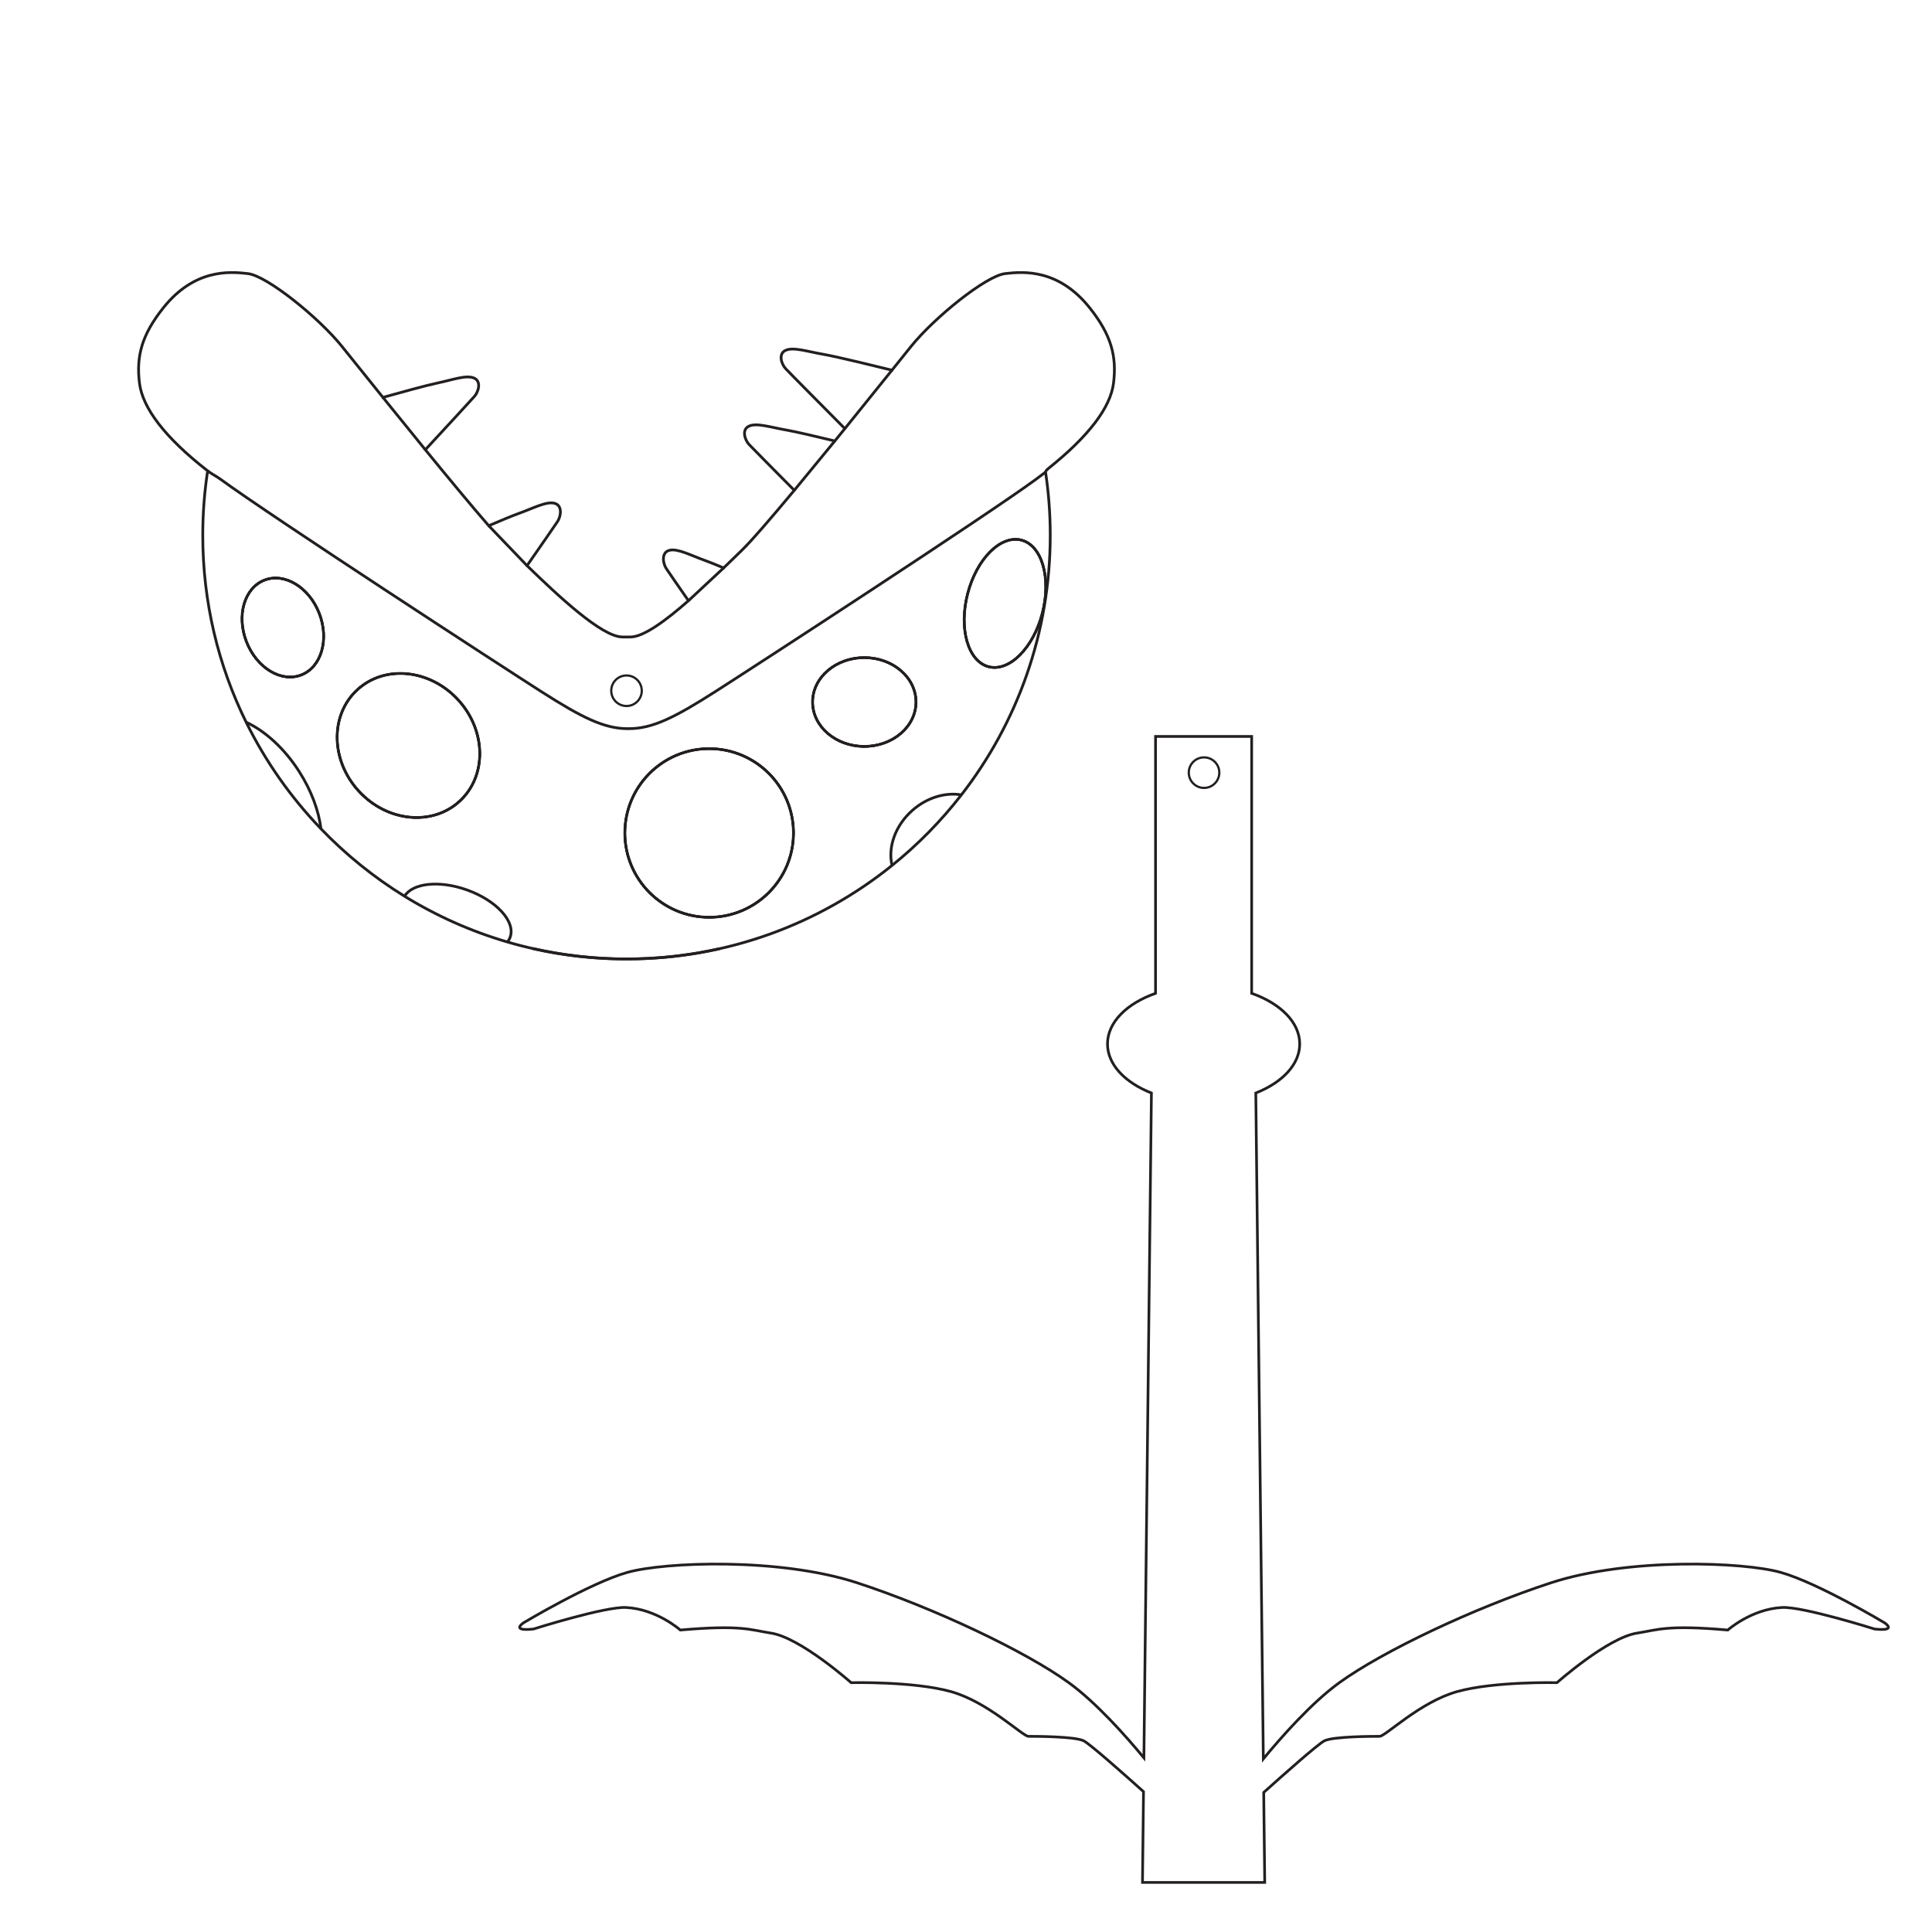
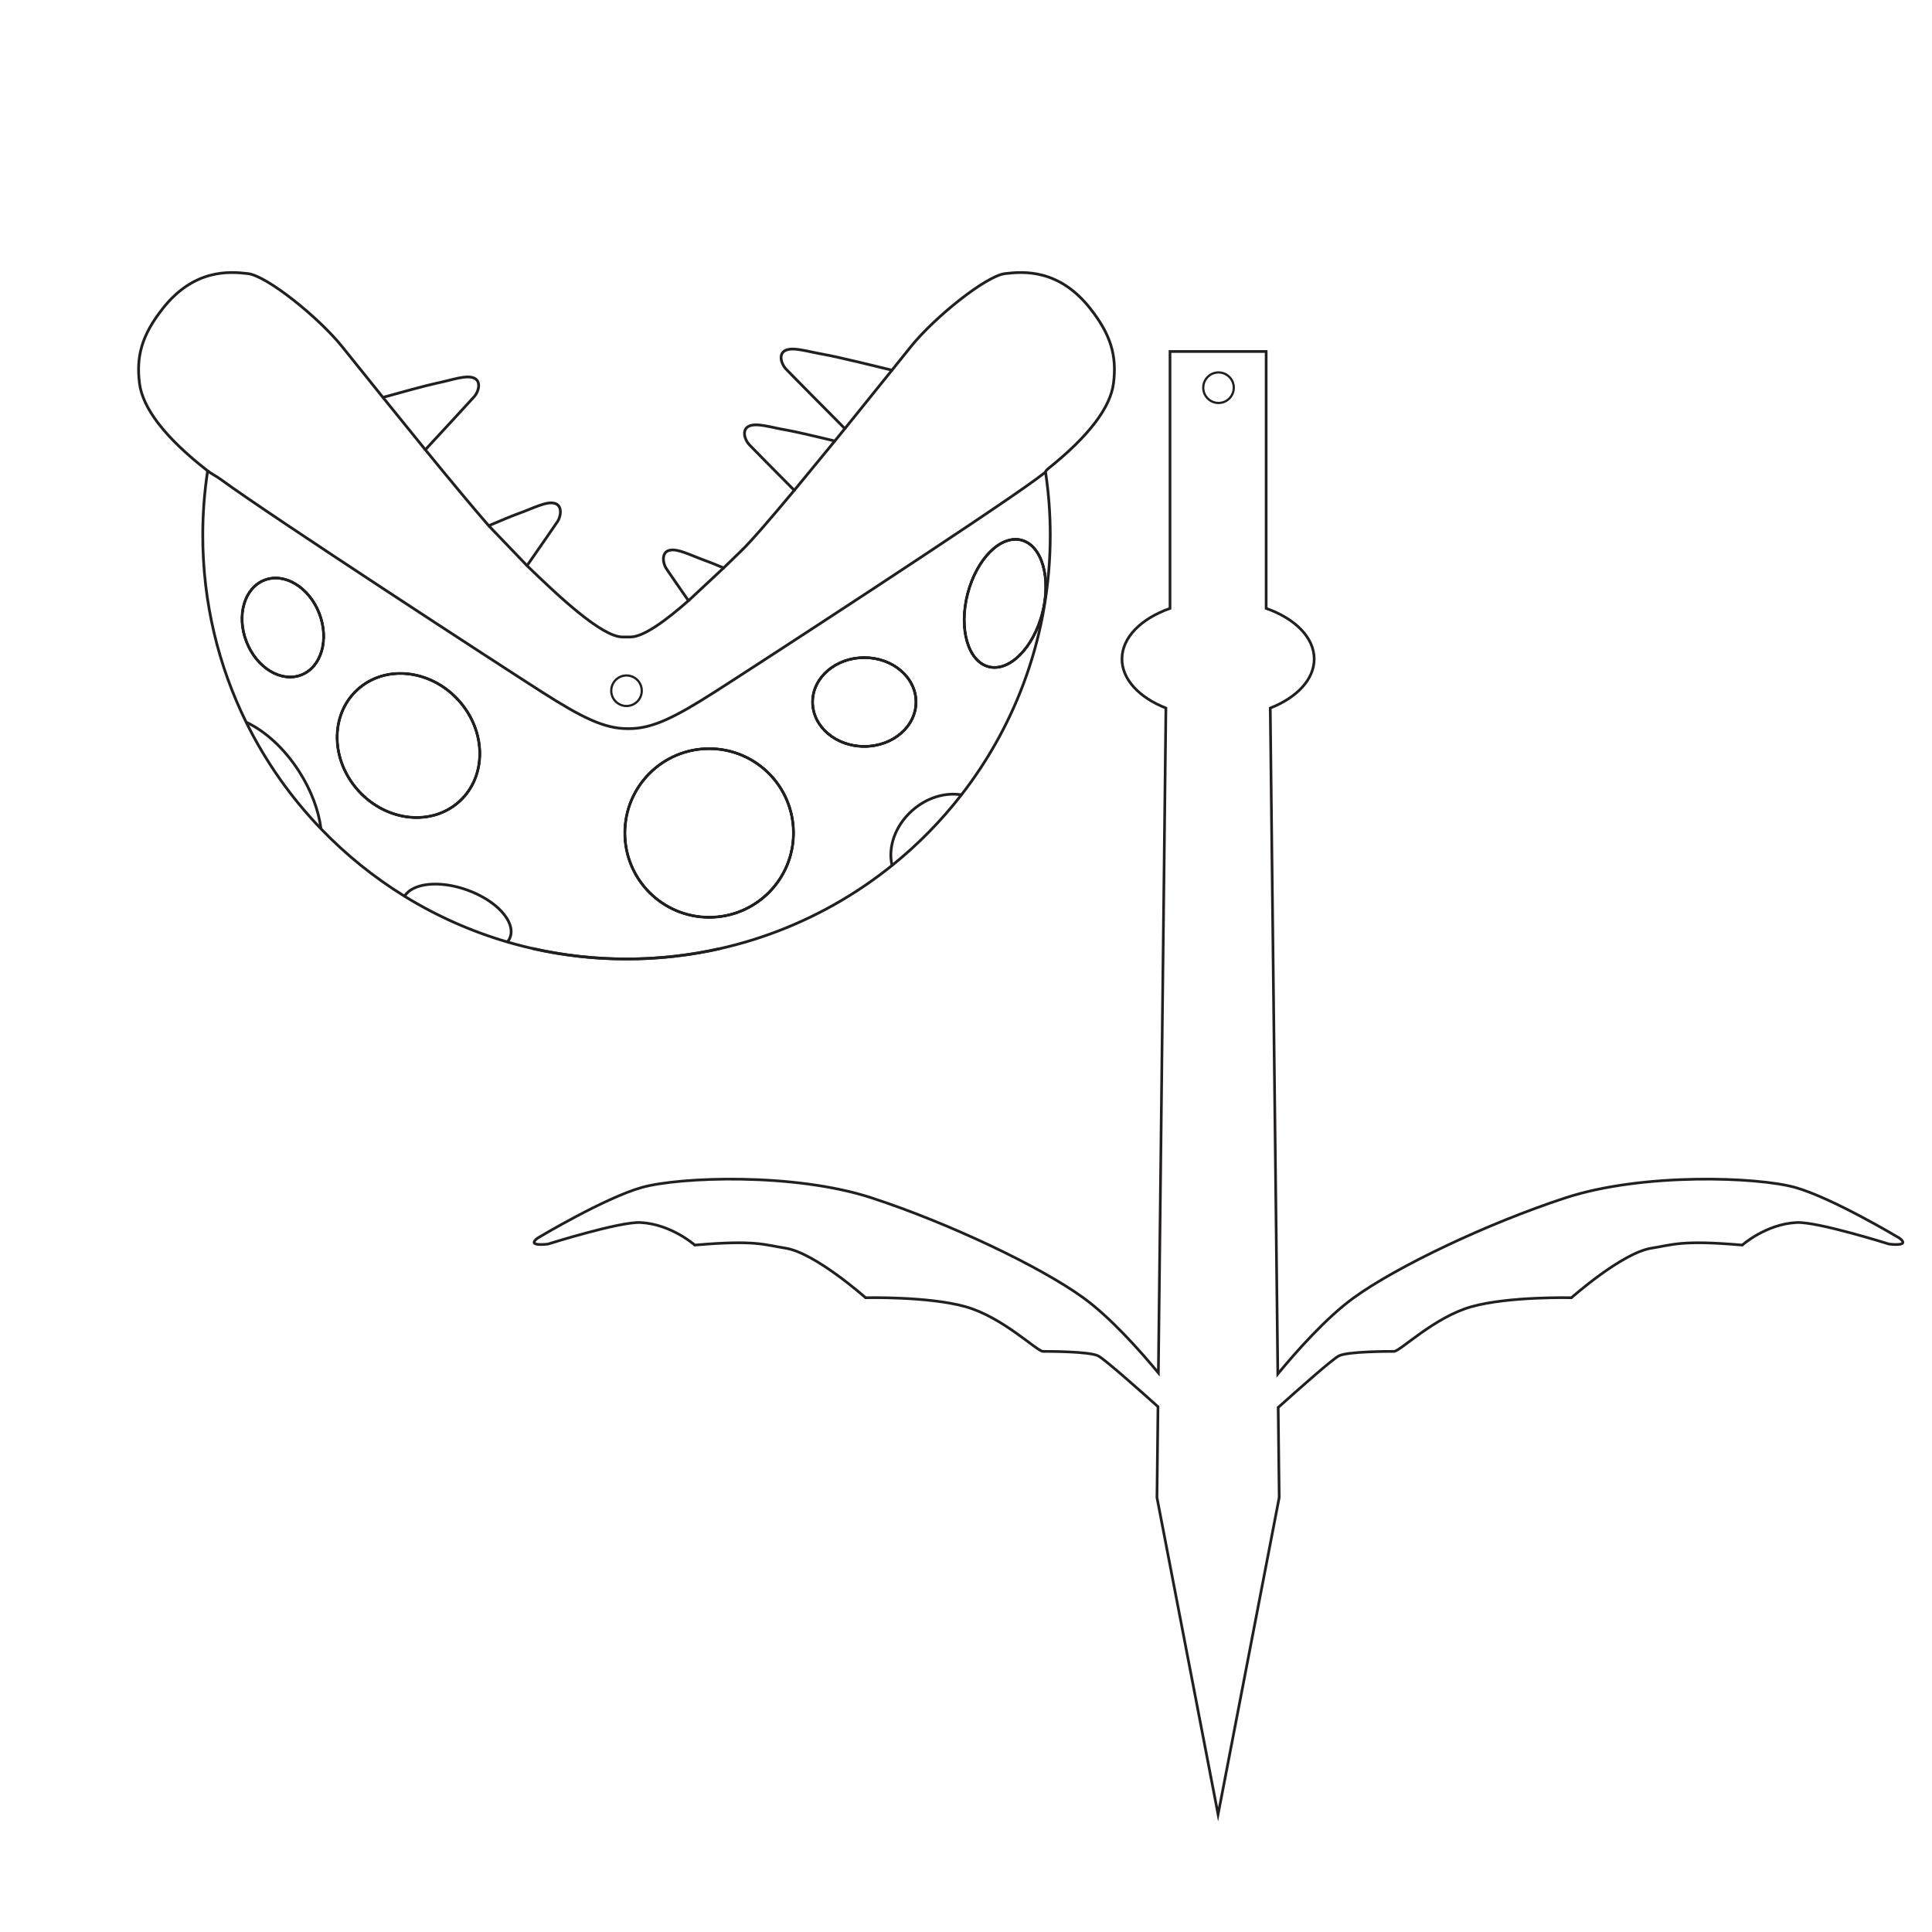
<svg xmlns="http://www.w3.org/2000/svg" version="1.1" id="svg2" xml:space="preserve" width="1152" height="1152" viewBox="0 0 1152 1152">
  <defs id="defs6">
    <clipPath clipPathUnits="userSpaceOnUse" id="clipPath18">
      <path d="M 0,864 H 864 V 0 H 0 Z" id="path16" />
    </clipPath>
    <clipPath clipPathUnits="userSpaceOnUse" id="clipPath34">
      <path d="M 0,864 H 864 V 0 H 0 Z" id="path32" />
    </clipPath>
    <clipPath clipPathUnits="userSpaceOnUse" id="clipPath70">
      <path d="M 0,864 H 864 V 0 H 0 Z" id="path68" />
    </clipPath>
    <clipPath clipPathUnits="userSpaceOnUse" id="clipPath18-3">
      <path d="M 0,864 H 864 V 0 H 0 Z" id="path16-8" />
    </clipPath>
  </defs>
  <g id="g10" transform="matrix(1.333333,0,0,-1.333333,0,1152)">
    <g id="g28" transform="translate(-151.4407,-15.53238)">
      <g id="g30" clip-path="url(#clipPath34)">
        <g id="g36" transform="translate(638.9141,741.6729)">
          <path d="m 0,0 c -13.91,17.571 -29.5,16.5 -38,15.5 -8.5,-1 -31.5,-19.5 -42,-32.5 -1.782,-2.207 -4.776,-5.942 -8.58,-10.682 -4.709,1.163 -24.615,6.051 -30.826,7.12 -7.061,1.216 -13.276,3.338 -16.731,1.755 -3.454,-1.582 -1.83,-6.204 -0.005,-8.187 1.519,-1.652 20.28,-20.562 26.496,-26.823 -1.481,-1.828 -2.98,-3.673 -4.486,-5.524 -7.692,1.855 -17.585,4.18 -21.64,4.878 -7.061,1.216 -13.276,3.339 -16.731,1.756 -3.454,-1.582 -1.83,-6.205 -0.005,-8.188 1.153,-1.253 12.241,-12.452 20.238,-20.516 -10.337,-12.42 -19.314,-22.842 -23.73,-27.089 -2.28,-2.193 -4.951,-4.806 -7.855,-7.617 -3.373,1.412 -6.327,2.609 -8.113,3.248 -6.744,2.416 -12.5,5.579 -16.176,4.617 -3.675,-0.963 -2.873,-5.796 -1.418,-8.064 0.635,-0.991 5.121,-7.473 9.972,-14.46 -10.03,-8.811 -20.037,-16.224 -25.91,-16.224 h -3.596 c -9.303,0 -28.975,18.595 -42.688,31.894 6.04,8.689 12.908,18.587 13.705,19.832 1.455,2.268 2.257,7.101 -1.419,8.064 -3.675,0.962 -9.431,-2.201 -16.176,-4.617 -2.654,-0.95 -7.879,-3.128 -13.24,-5.419 -7.806,8.987 -18.128,21.453 -28.352,33.981 7.652,8.27 20.768,22.463 22.004,23.904 1.753,2.046 3.215,6.721 -0.292,8.182 -3.507,1.462 -9.644,-0.876 -16.658,-2.338 -4.497,-0.937 -16.194,-4.154 -24.015,-6.343 -8.409,10.44 -15.247,18.994 -18.369,22.86 -10.5,13 -33.5,31.5 -42,32.5 -8.5,1 -24.09,2.071 -38,-15.5 -9.5,-12 -12,-21.5 -10.5,-33.5 1.384,-11.071 11.288,-24.272 30.481,-39.207 -1.431,-9.39 -2.183,-19.003 -2.183,-28.793 0,-30.014 6.984,-58.394 19.407,-83.613 8.673,-17.606 20.001,-33.667 33.458,-47.668 11.106,-11.554 23.658,-21.71 37.373,-30.161 14.205,-8.752 29.649,-15.679 46.012,-20.461 16.894,-4.938 34.76,-7.597 53.25,-7.597 44.962,0 86.259,15.669 118.75,41.831 11.523,9.278 21.938,19.873 31.014,31.563 24.902,32.074 39.736,72.356 39.736,116.106 0,9.597 -0.72,19.025 -2.097,28.239 0,0 -0.035,0.573 1.166,1.533 C -0.43,-57.096 9.146,-44.329 10.5,-33.5 12,-21.5 9.5,-12 0,0 Z" style="fill:none;stroke:#231f20;stroke-width:1.236;stroke-linecap:butt;stroke-linejoin:miter;stroke-miterlimit:10;stroke-dasharray:none;stroke-opacity:1" id="path38" />
        </g>
        <g id="g40" transform="translate(438.4434,570.6328)">
          <path d="m 0,0 c 0,-3.771 -3.057,-6.827 -6.828,-6.827 -3.77,0 -6.827,3.056 -6.827,6.827 0,3.771 3.057,6.827 6.827,6.827 C -3.057,6.827 0,3.771 0,0 Z" style="fill:none;stroke:#231f20;stroke-width:1;stroke-linecap:butt;stroke-linejoin:miter;stroke-miterlimit:10;stroke-dasharray:none;stroke-opacity:1" id="path42" />
        </g>
      </g>
    </g>
    <g id="g44" transform="translate(190.2072,662.8753)">
      <path d="M 0,0 -18.961,23.405" style="fill:none;stroke:#231f20;stroke-width:1.236;stroke-linecap:butt;stroke-linejoin:miter;stroke-miterlimit:10;stroke-dasharray:none;stroke-opacity:1" id="path46" />
    </g>
    <g id="g48" transform="translate(235.6892,611.0345)">
      <path d="M 0,0 -17.13,17.86" style="fill:none;stroke:#231f20;stroke-width:1.236;stroke-linecap:butt;stroke-linejoin:miter;stroke-miterlimit:10;stroke-dasharray:none;stroke-opacity:1" id="path50" />
    </g>
    <g id="g52" transform="translate(323.6179,610.0238)">
      <path d="M 0,0 -15.734,-14.659" style="fill:none;stroke:#231f20;stroke-width:1.236;stroke-linecap:butt;stroke-linejoin:miter;stroke-miterlimit:10;stroke-dasharray:none;stroke-opacity:1" id="path54" />
    </g>
    <g id="g56" transform="translate(373.3415,666.7996)">
      <path d="M 0,0 -18.138,-22.07" style="fill:none;stroke:#231f20;stroke-width:1.236;stroke-linecap:butt;stroke-linejoin:miter;stroke-miterlimit:10;stroke-dasharray:none;stroke-opacity:1" id="path58" />
    </g>
    <g id="g60" transform="translate(398.8933,698.4588)">
      <path d="M 0,0 -21.065,-26.136" style="fill:#ed1c24;fill-opacity:1;fill-rule:nonzero;stroke:#231f20;stroke-width:1.236;stroke-linecap:butt;stroke-linejoin:miter;stroke-miterlimit:10;stroke-dasharray:none;stroke-opacity:1" id="path62" />
    </g>
    <g id="g64" transform="translate(-151.4407,-15.53238)">
      <g id="g66" clip-path="url(#clipPath70)">
        <g id="g72" transform="translate(311.2686,571.1021)">
          <path d="M 0,0 C -12.292,-11.249 -12.031,-31.542 0.583,-45.325 13.196,-59.108 33.387,-61.162 45.679,-49.913 57.97,-38.664 57.71,-18.372 45.097,-4.589 32.482,9.195 12.292,11.25 0,0 Z" style="fill:none;stroke:#231f20;stroke-width:1;stroke-linecap:butt;stroke-linejoin:miter;stroke-miterlimit:10;stroke-dasharray:none;stroke-opacity:1" id="path74" />
        </g>
        <g id="g76" transform="translate(269.7114,620.1011)">
          <path d="m 0,0 c -8.996,-3.488 -12.606,-15.811 -8.065,-27.523 4.542,-11.714 15.515,-18.383 24.511,-14.895 8.995,3.487 12.606,15.811 8.064,27.524 C 19.969,-3.181 8.995,3.487 0,0 Z" style="fill:none;stroke:#231f20;stroke-width:1;stroke-linecap:butt;stroke-linejoin:miter;stroke-miterlimit:10;stroke-dasharray:none;stroke-opacity:1" id="path78" />
        </g>
        <g id="g80" transform="translate(593.5703,581.3657)">
          <path d="M 0,0 C 9.231,-2.385 19.99,8.361 24.03,24 28.069,39.641 23.861,54.252 14.63,56.637 5.398,59.021 -5.361,48.276 -9.4,32.636 -13.441,16.996 -9.231,2.384 0,0 Z" style="fill:none;stroke:#231f20;stroke-width:1;stroke-linecap:butt;stroke-linejoin:miter;stroke-miterlimit:10;stroke-dasharray:none;stroke-opacity:1" id="path82" />
        </g>
        <g id="g84" transform="translate(468.583,544.7266)">
          <path d="m 0,0 c -20.823,0 -37.704,-16.88 -37.704,-37.703 0,-20.823 16.881,-37.703 37.704,-37.703 20.823,0 37.703,16.88 37.703,37.703 C 37.703,-16.88 20.823,0 0,0 Z" style="fill:none;stroke:#231f20;stroke-width:1;stroke-linecap:butt;stroke-linejoin:miter;stroke-miterlimit:10;stroke-dasharray:none;stroke-opacity:1" id="path86" />
        </g>
        <g id="g88" transform="translate(561.0801,565.5879)">
          <path d="m 0,0 c 0,10.966 -10.353,19.856 -23.124,19.856 -12.772,0 -23.124,-8.89 -23.124,-19.856 0,-10.966 10.352,-19.856 23.124,-19.856 C -10.353,-19.856 0,-10.966 0,0 Z" style="fill:none;stroke:#231f20;stroke-width:1;stroke-linecap:butt;stroke-linejoin:miter;stroke-miterlimit:10;stroke-dasharray:none;stroke-opacity:1" id="path90" />
        </g>
        <g id="g92" transform="translate(468.583,544.7266)">
          <path d="m 0,0 c -20.823,0 -37.704,-16.88 -37.704,-37.703 0,-20.823 16.881,-37.703 37.704,-37.703 20.823,0 37.703,16.88 37.703,37.703 C 37.703,-16.88 20.823,0 0,0 Z" style="fill:none;stroke:#231f20;stroke-width:1;stroke-linecap:butt;stroke-linejoin:miter;stroke-miterlimit:10;stroke-dasharray:none;stroke-opacity:1" id="path94" />
        </g>
        <g id="g96" transform="translate(269.7114,620.1011)">
          <path d="m 0,0 c -8.996,-3.488 -12.606,-15.811 -8.065,-27.523 4.542,-11.714 15.515,-18.383 24.511,-14.895 8.995,3.487 12.606,15.811 8.064,27.524 C 19.969,-3.181 8.995,3.487 0,0 Z" style="fill:none;stroke:#231f20;stroke-width:1;stroke-linecap:butt;stroke-linejoin:miter;stroke-miterlimit:10;stroke-dasharray:none;stroke-opacity:1" id="path98" />
        </g>
        <g id="g100" transform="translate(311.2686,571.1021)">
          <path d="M 0,0 C -12.292,-11.249 -12.031,-31.542 0.583,-45.325 13.196,-59.108 33.387,-61.162 45.679,-49.913 57.97,-38.664 57.71,-18.372 45.097,-4.589 32.482,9.195 12.292,11.25 0,0 Z" style="fill:none;stroke:#231f20;stroke-width:1;stroke-linecap:butt;stroke-linejoin:miter;stroke-miterlimit:10;stroke-dasharray:none;stroke-opacity:1" id="path102" />
        </g>
        <g id="g104" transform="translate(608.2002,638.0029)">
          <path d="m 0,0 c -9.231,2.384 -19.991,-8.361 -24.03,-24.001 -4.041,-15.64 0.169,-30.252 9.4,-32.636 9.232,-2.385 19.99,8.361 24.03,24 C 13.439,-16.997 9.231,-2.385 0,0 Z" style="fill:none;stroke:#231f20;stroke-width:1;stroke-linecap:butt;stroke-linejoin:miter;stroke-miterlimit:10;stroke-dasharray:none;stroke-opacity:1" id="path106" />
        </g>
        <g id="g108" transform="translate(537.9561,585.4443)">
          <path d="m 0,0 c -12.771,0 -23.124,-8.89 -23.124,-19.856 0,-10.967 10.353,-19.857 23.124,-19.857 12.771,0 23.124,8.89 23.124,19.857 C 23.124,-8.89 12.771,0 0,0 Z" style="fill:none;stroke:#231f20;stroke-width:1;stroke-linecap:butt;stroke-linejoin:miter;stroke-miterlimit:10;stroke-dasharray:none;stroke-opacity:1" id="path110" />
        </g>
        <g id="g112" transform="translate(537.9561,585.4443)">
          <path d="m 0,0 c -12.771,0 -23.124,-8.89 -23.124,-19.856 0,-10.967 10.353,-19.857 23.124,-19.857 12.771,0 23.124,8.89 23.124,19.857 C 23.124,-8.89 12.771,0 0,0 Z" style="fill:none;stroke:#231f20;stroke-width:1;stroke-linecap:butt;stroke-linejoin:miter;stroke-miterlimit:10;stroke-dasharray:none;stroke-opacity:1" id="path114" />
        </g>
        <g id="g116" transform="translate(311.2686,571.1021)">
          <path d="M 0,0 C -12.292,-11.249 -12.031,-31.542 0.583,-45.325 13.196,-59.108 33.387,-61.162 45.679,-49.913 57.97,-38.664 57.71,-18.372 45.097,-4.589 32.482,9.195 12.292,11.25 0,0 Z" style="fill:none;stroke:#231f20;stroke-width:1;stroke-linecap:butt;stroke-linejoin:miter;stroke-miterlimit:10;stroke-dasharray:none;stroke-opacity:1" id="path118" />
        </g>
        <g id="g120" transform="translate(269.7114,620.1011)">
          <path d="m 0,0 c -8.996,-3.488 -12.606,-15.811 -8.065,-27.523 4.542,-11.714 15.515,-18.383 24.511,-14.895 8.995,3.487 12.606,15.811 8.064,27.524 C 19.969,-3.181 8.995,3.487 0,0 Z" style="fill:none;stroke:#231f20;stroke-width:1;stroke-linecap:butt;stroke-linejoin:miter;stroke-miterlimit:10;stroke-dasharray:none;stroke-opacity:1" id="path122" />
        </g>
        <g id="g124" transform="translate(468.583,544.7266)">
          <path d="m 0,0 c -20.823,0 -37.704,-16.88 -37.704,-37.703 0,-20.823 16.881,-37.703 37.704,-37.703 20.823,0 37.703,16.88 37.703,37.703 C 37.703,-16.88 20.823,0 0,0 Z" style="fill:none;stroke:#231f20;stroke-width:1;stroke-linecap:butt;stroke-linejoin:miter;stroke-miterlimit:10;stroke-dasharray:none;stroke-opacity:1" id="path126" />
        </g>
        <g id="g128" transform="translate(608.2002,638.0029)">
          <path d="m 0,0 c -9.231,2.384 -19.991,-8.361 -24.03,-24.001 -4.041,-15.64 0.169,-30.252 9.4,-32.636 9.232,-2.385 19.99,8.361 24.03,24 C 13.439,-16.997 9.231,-2.385 0,0 Z" style="fill:none;stroke:#231f20;stroke-width:1;stroke-linecap:butt;stroke-linejoin:miter;stroke-miterlimit:10;stroke-dasharray:none;stroke-opacity:1" id="path130" />
        </g>
        <g id="g132" transform="translate(286.1577,577.6831)">
          <path d="m 0,0 c -8.996,-3.488 -19.97,3.181 -24.512,14.895 -4.541,11.712 -0.93,24.035 8.066,27.523 C -7.451,45.905 3.522,39.237 8.063,27.524 12.605,15.811 8.995,3.487 0,0 Z" style="fill:none;stroke:#231f20;stroke-width:1.236;stroke-linecap:butt;stroke-linejoin:miter;stroke-miterlimit:10;stroke-dasharray:none;stroke-opacity:1" id="path134" />
        </g>
        <g id="g136" transform="translate(356.9473,521.189)">
          <path d="m 0,0 c -12.292,-11.249 -32.483,-9.195 -45.096,4.588 -12.613,13.783 -12.875,34.077 -0.583,45.325 12.293,11.25 32.483,9.195 45.097,-4.589 C 12.031,31.541 12.292,11.25 0,0 Z" style="fill:none;stroke:#231f20;stroke-width:1.236;stroke-linecap:butt;stroke-linejoin:miter;stroke-miterlimit:10;stroke-dasharray:none;stroke-opacity:1" id="path138" />
        </g>
        <g id="g140" transform="translate(468.583,469.3203)">
          <path d="m 0,0 c -20.823,0 -37.704,16.88 -37.704,37.703 0,20.823 16.881,37.703 37.704,37.703 20.823,0 37.703,-16.88 37.703,-37.703 C 37.703,16.88 20.823,0 0,0 Z" style="fill:none;stroke:#231f20;stroke-width:1.236;stroke-linecap:butt;stroke-linejoin:miter;stroke-miterlimit:10;stroke-dasharray:none;stroke-opacity:1" id="path142" />
        </g>
        <g id="g144" transform="translate(537.9561,545.7314)">
          <path d="m 0,0 c -12.771,0 -23.124,8.89 -23.124,19.856 0,10.967 10.353,19.857 23.124,19.857 12.771,0 23.124,-8.89 23.124,-19.857 C 23.124,8.89 12.771,0 0,0 Z" style="fill:none;stroke:#231f20;stroke-width:1.236;stroke-linecap:butt;stroke-linejoin:miter;stroke-miterlimit:10;stroke-dasharray:none;stroke-opacity:1" id="path146" />
        </g>
        <g id="g148" transform="translate(593.5703,581.3657)">
          <path d="M 0,0 C -9.231,2.384 -13.441,16.996 -9.4,32.636 -5.361,48.276 5.398,59.021 14.63,56.637 23.861,54.252 28.069,39.641 24.03,24 19.99,8.361 9.231,-2.385 0,0 Z" style="fill:none;stroke:#231f20;stroke-width:1.236;stroke-linecap:butt;stroke-linejoin:miter;stroke-miterlimit:10;stroke-dasharray:none;stroke-opacity:1" id="path150" />
        </g>
        <g id="g152" transform="translate(378.3662,458.2695)">
          <path d="m 0,0 c 0.53,0.66 0.949,1.385 1.23,2.179 2.478,7.002 -6.233,16.469 -19.456,21.146 -12.333,4.364 -24.23,3.017 -27.786,-2.864" style="fill:none;stroke:#231f20;stroke-width:1.236;stroke-linecap:butt;stroke-linejoin:miter;stroke-miterlimit:10;stroke-dasharray:none;stroke-opacity:1" id="path154" />
        </g>
        <g id="g156" transform="translate(581.3799,524.0664)">
          <path d="m 0,0 c -7.092,1.201 -15.311,-1.126 -21.883,-6.905 -7.769,-6.831 -11.052,-16.557 -9.131,-24.657" style="fill:none;stroke:#231f20;stroke-width:1.236;stroke-linecap:butt;stroke-linejoin:miter;stroke-miterlimit:10;stroke-dasharray:none;stroke-opacity:1" id="path158" />
        </g>
        <g id="g160" transform="translate(294.9814,508.8916)">
          <path d="m 0,0 c -1.006,8.061 -4.279,17.065 -9.773,25.643 -6.684,10.431 -15.313,18.143 -23.685,22.025" style="fill:none;stroke:#231f20;stroke-width:1.236;stroke-linecap:butt;stroke-linejoin:miter;stroke-miterlimit:10;stroke-dasharray:none;stroke-opacity:1" id="path162" />
        </g>
        <g id="g164" transform="translate(619.0195,668.4121)">
          <path d="m 0,0 c -1.39,-1.071 -2.823,-2.15 -4.308,-3.239 -22.5,-16.5 -125.5,-83.5 -143.5,-95 -18,-11.5 -28,-16.5 -38.5,-16.5 h -0.596 c -10.5,0 -20.5,5 -38.5,16.5 -18,11.5 -121,78.5 -143.5,95 -2,1.466 -3.993,2.361 -5.82,3.796" style="fill:none;stroke:#231f20;stroke-width:1.236;stroke-linecap:butt;stroke-linejoin:miter;stroke-miterlimit:10;stroke-dasharray:none;stroke-opacity:1" id="path166" />
        </g>
        <g id="g168" transform="translate(389.6021,455.3574)">
          <path d="m 0,0 c 13.513,-3.063 27.573,-4.685 42.014,-4.685 14.312,0 28.253,1.588 41.657,4.597" style="fill:none;stroke:#231f20;stroke-width:1.236;stroke-linecap:butt;stroke-linejoin:miter;stroke-miterlimit:10;stroke-dasharray:none;stroke-opacity:1" id="path170" />
        </g>
      </g>
    </g>
-     <g transform="translate(106.8397,-52.16474)" id="g12-4">
-       <g id="g14-8" clip-path="url(#clipPath18-3)">
-         <g id="g20-8" transform="translate(736.1162,190.334)">
-           <path d="M 0,0 C 0,0 -30,18 -46.667,22.667 -63.333,27.334 -114.666,29.333 -149.333,18 -184,6.667 -224.667,-12.666 -244,-26.666 c -12.408,-8.985 -25.905,-24.278 -33.989,-34.087 l -3.371,297.784 c 11.817,4.658 19.643,12.744 19.643,21.948 0,9.672 -8.644,18.112 -21.485,22.633 v 114.876 h -42.991 V 281.612 c -12.841,-4.521 -21.486,-12.961 -21.486,-22.633 0,-9.204 7.826,-17.29 19.644,-21.948 L -331.4,-60.28 c -8.124,9.822 -21.391,24.772 -33.6,33.614 -19.333,14 -60,33.333 -94.667,44.666 -34.667,11.333 -86,9.334 -102.667,4.667 C -579,18 -609,0 -609,0 c -5.333,-4 4.666,-2.666 4.666,-2.666 0,0 31.975,10.089 41.32,9.622 13.753,-0.687 24.298,-10.085 24.298,-10.085 27.315,2.386 31.156,0.085 40.572,-1.376 13.176,-2.044 35.81,-22.161 35.81,-22.161 0,0 28,0.666 44.667,-4 16.666,-4.666 32,-20 34.667,-20 2.667,0 20.666,0 24.666,-2 2.788,-1.394 17.87,-14.76 26.762,-22.739 L -332.031,-116 h 54.667 l -0.455,40.244 c 8.833,7.932 24.323,21.676 27.152,23.09 4,2 22,2 24.667,2 2.667,0 18.001,15.334 34.667,20 16.666,4.666 44.666,4 44.666,4 0,0 22.635,20.117 35.811,22.161 9.416,1.461 13.256,3.762 40.572,1.376 0,0 10.545,9.398 24.297,10.085 9.345,0.467 41.32,-9.622 41.32,-9.622 0,0 10,-1.334 4.667,2.666 z" style="fill:none;stroke:#231f20;stroke-width:1.21;stroke-linecap:butt;stroke-linejoin:miter;stroke-miterlimit:10;stroke-dasharray:none;stroke-opacity:1" id="path22-6" />
-         </g>
-         <g id="g24-1" transform="translate(438.4434,570.6328)">
-           <path d="m 0,0 c 0,-3.771 -3.057,-6.827 -6.828,-6.827 -3.77,0 -6.827,3.056 -6.827,6.827 0,3.771 3.057,6.827 6.827,6.827 C -3.057,6.827 0,3.771 0,0 Z" style="fill:none;stroke:#231f20;stroke-width:1;stroke-linecap:butt;stroke-linejoin:miter;stroke-miterlimit:10;stroke-dasharray:none;stroke-opacity:1" id="path26-7" />
-         </g>
-       </g>
-     </g>
+     <path id="path22-6" style="fill:none;stroke:#231f20;stroke-width:1.21;stroke-linecap:butt;stroke-linejoin:miter;stroke-miterlimit:10;stroke-dasharray:none;stroke-opacity:1" d="m 849.428,310.32 c 0,0 -30,18 -46.667,22.667 -16.666,4.667 -67.999,6.666 -102.666,-4.667 -34.667,-11.333 -75.334,-30.666 -94.667,-44.666 -12.408,-8.985 -25.905,-24.278 -33.989,-34.087 l -3.371,297.784 c 11.817,4.658 19.643,12.744 19.643,21.948 0,9.672 -8.644,18.112 -21.485,22.633 v 114.876 h -42.991 v -114.876 c -12.841,-4.521 -21.486,-12.961 -21.486,-22.633 0,-9.204 7.826,-17.29 19.644,-21.948 l -3.365,-297.311 c -8.124,9.822 -21.391,24.772 -33.6,33.614 -19.333,14 -60,33.333 -94.667,44.666 -34.667,11.333 -86,9.334 -102.667,4.667 -16.666,-4.667 -46.666,-22.667 -46.666,-22.667 -5.333,-4 4.666,-2.666 4.666,-2.666 0,0 31.975,10.089 41.32,9.622 13.753,-0.687 24.298,-10.085 24.298,-10.085 27.315,2.386 31.156,0.085 40.572,-1.376 13.176,-2.044 35.81,-22.161 35.81,-22.161 0,0 28,0.666 44.667,-4 16.666,-4.666 32,-20 34.667,-20 2.667,0 20.666,0 24.666,-2 2.788,-1.394 17.87,-14.76 26.762,-22.739 l -0.459,-40.595 27.334,-141.731 27.333,141.731 -0.455,40.244 c 8.833,7.932 24.323,21.676 27.152,23.09 4,2 22,2 24.667,2 2.667,0 18.001,15.334 34.667,20 16.666,4.666 44.666,4 44.666,4 0,0 22.635,20.117 35.811,22.161 9.416,1.461 13.256,3.762 40.572,1.376 0,0 10.545,9.398 24.297,10.085 9.345,0.467 41.32,-9.622 41.32,-9.622 0,0 10,-1.334 4.667,2.666 z" />
+     <path id="path26-7" style="fill:none;stroke:#231f20;stroke-width:1;stroke-linecap:butt;stroke-linejoin:miter;stroke-miterlimit:10;stroke-dasharray:none;stroke-opacity:1" d="m 551.755,690.619 c 0,-3.771 -3.057,-6.827 -6.828,-6.827 -3.77,0 -6.827,3.056 -6.827,6.827 0,3.771 3.057,6.827 6.827,6.827 3.771,0 6.828,-3.056 6.828,-6.827 z" />
  </g>
</svg>
